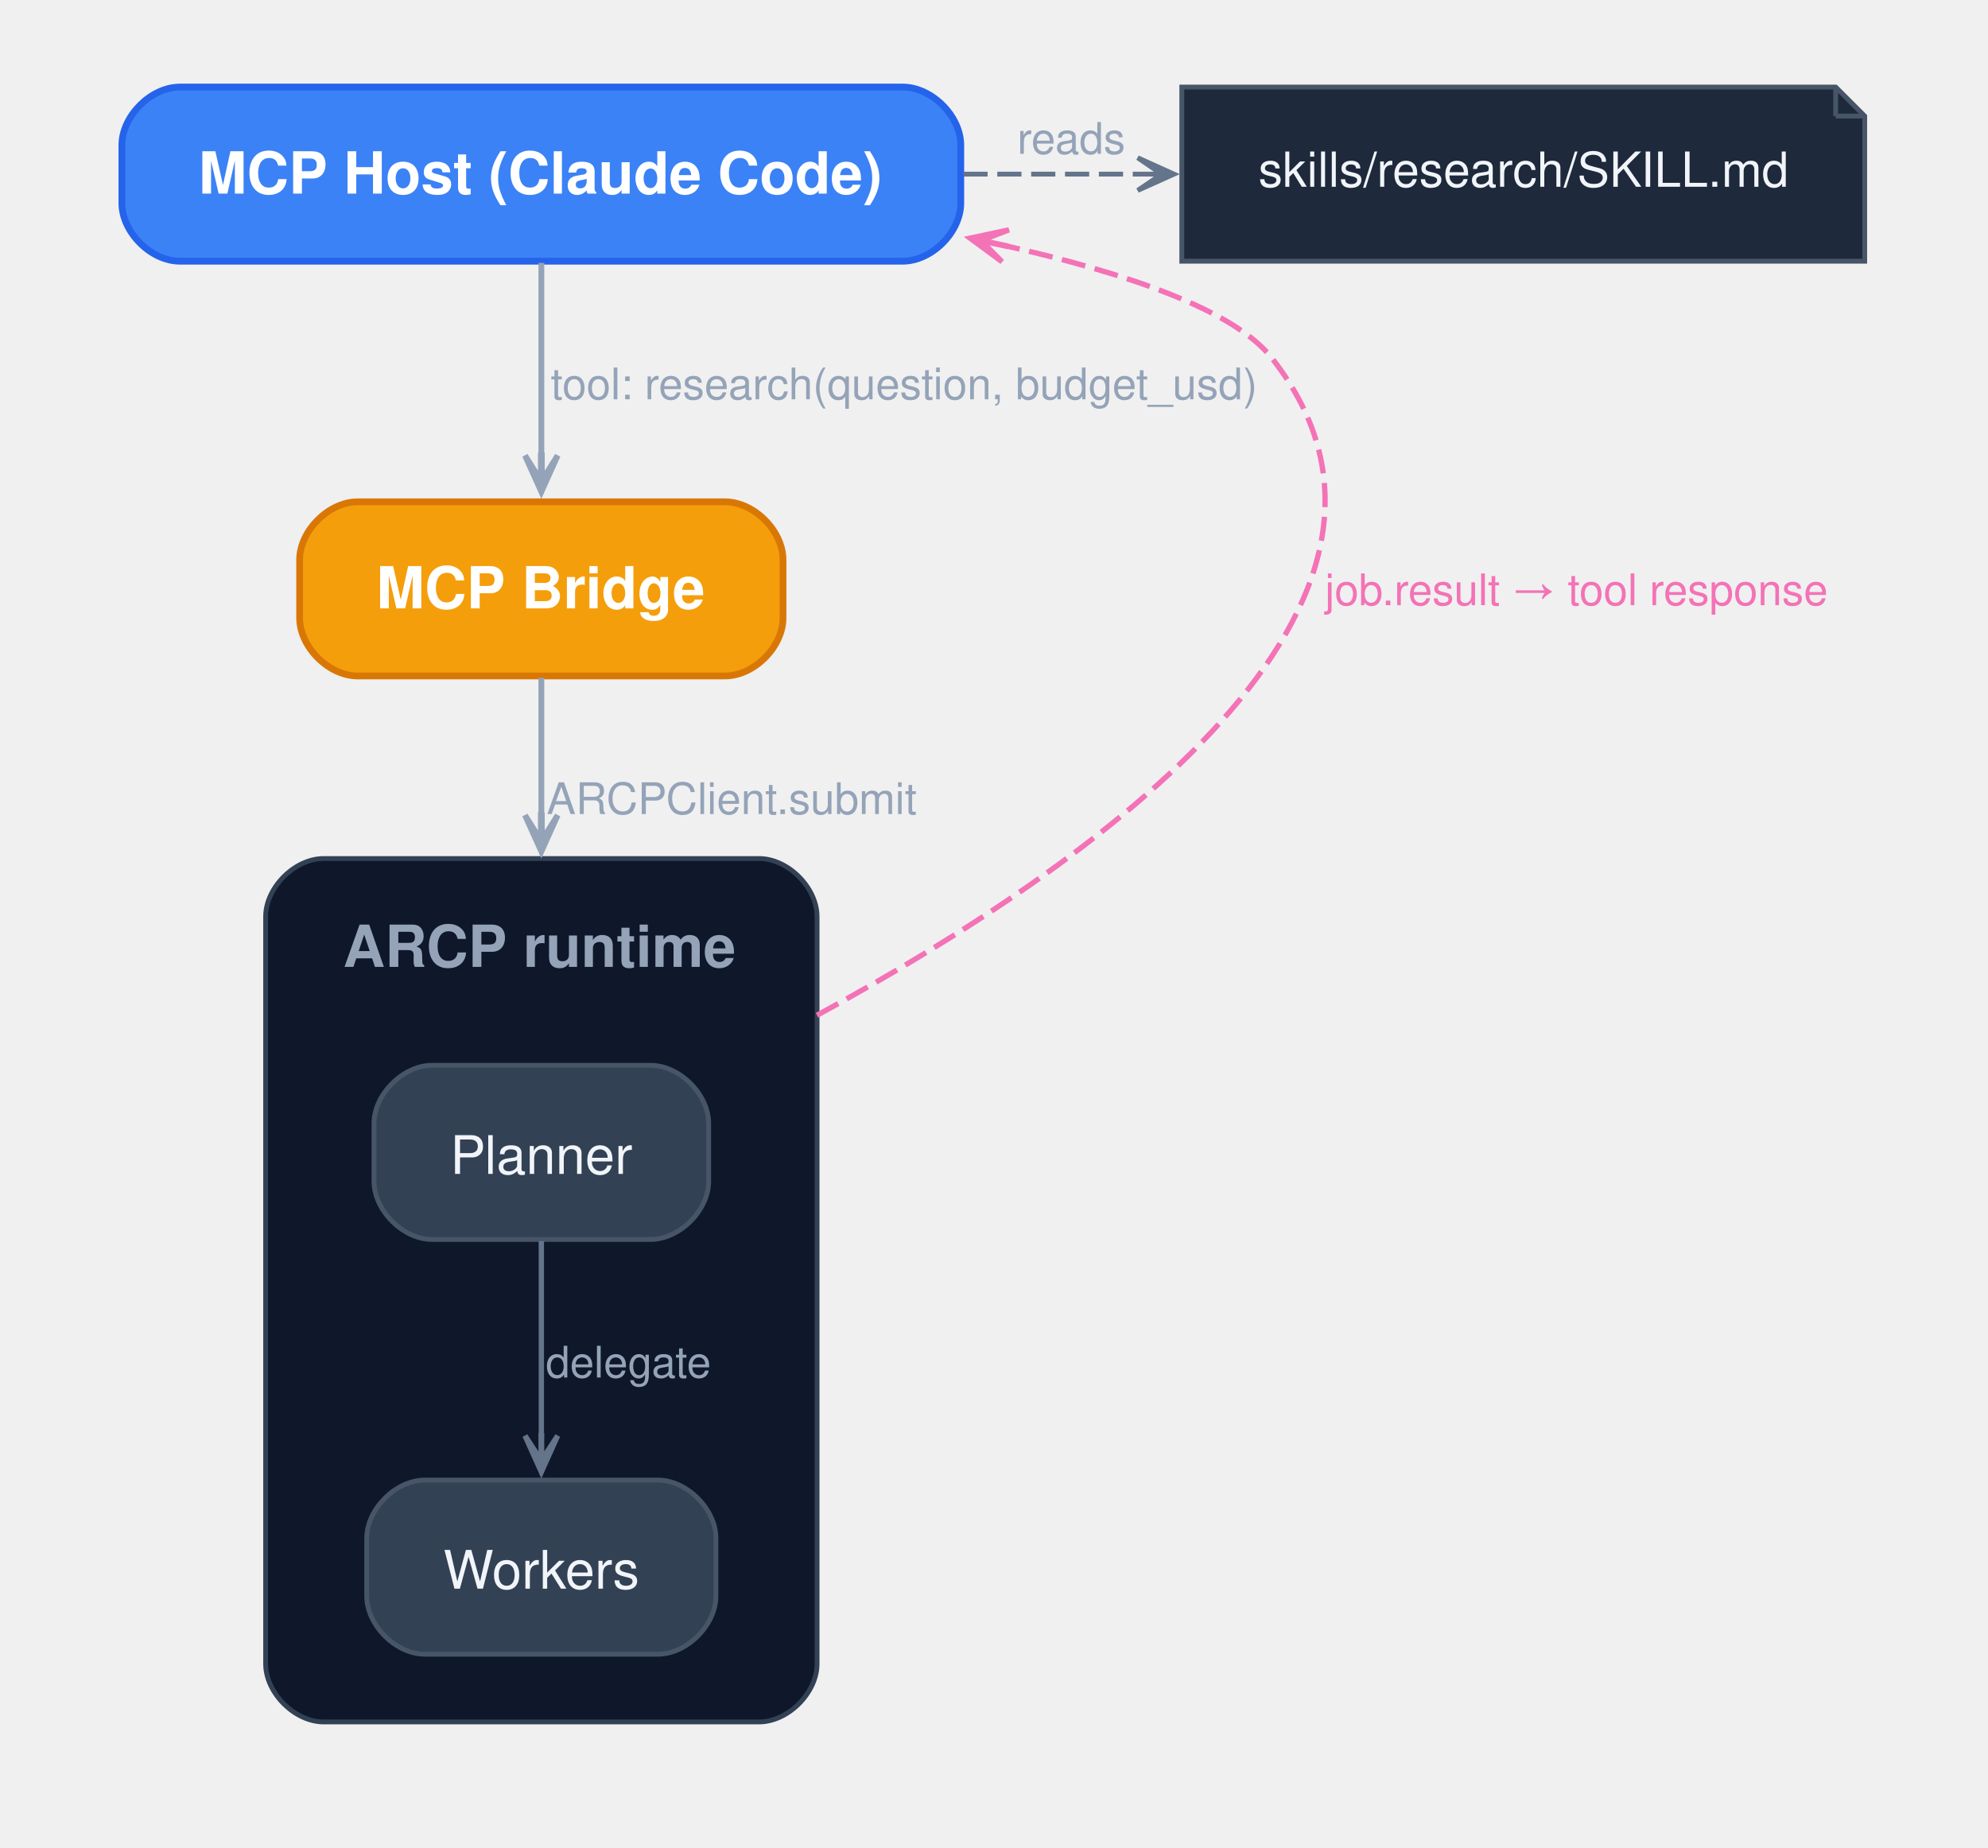
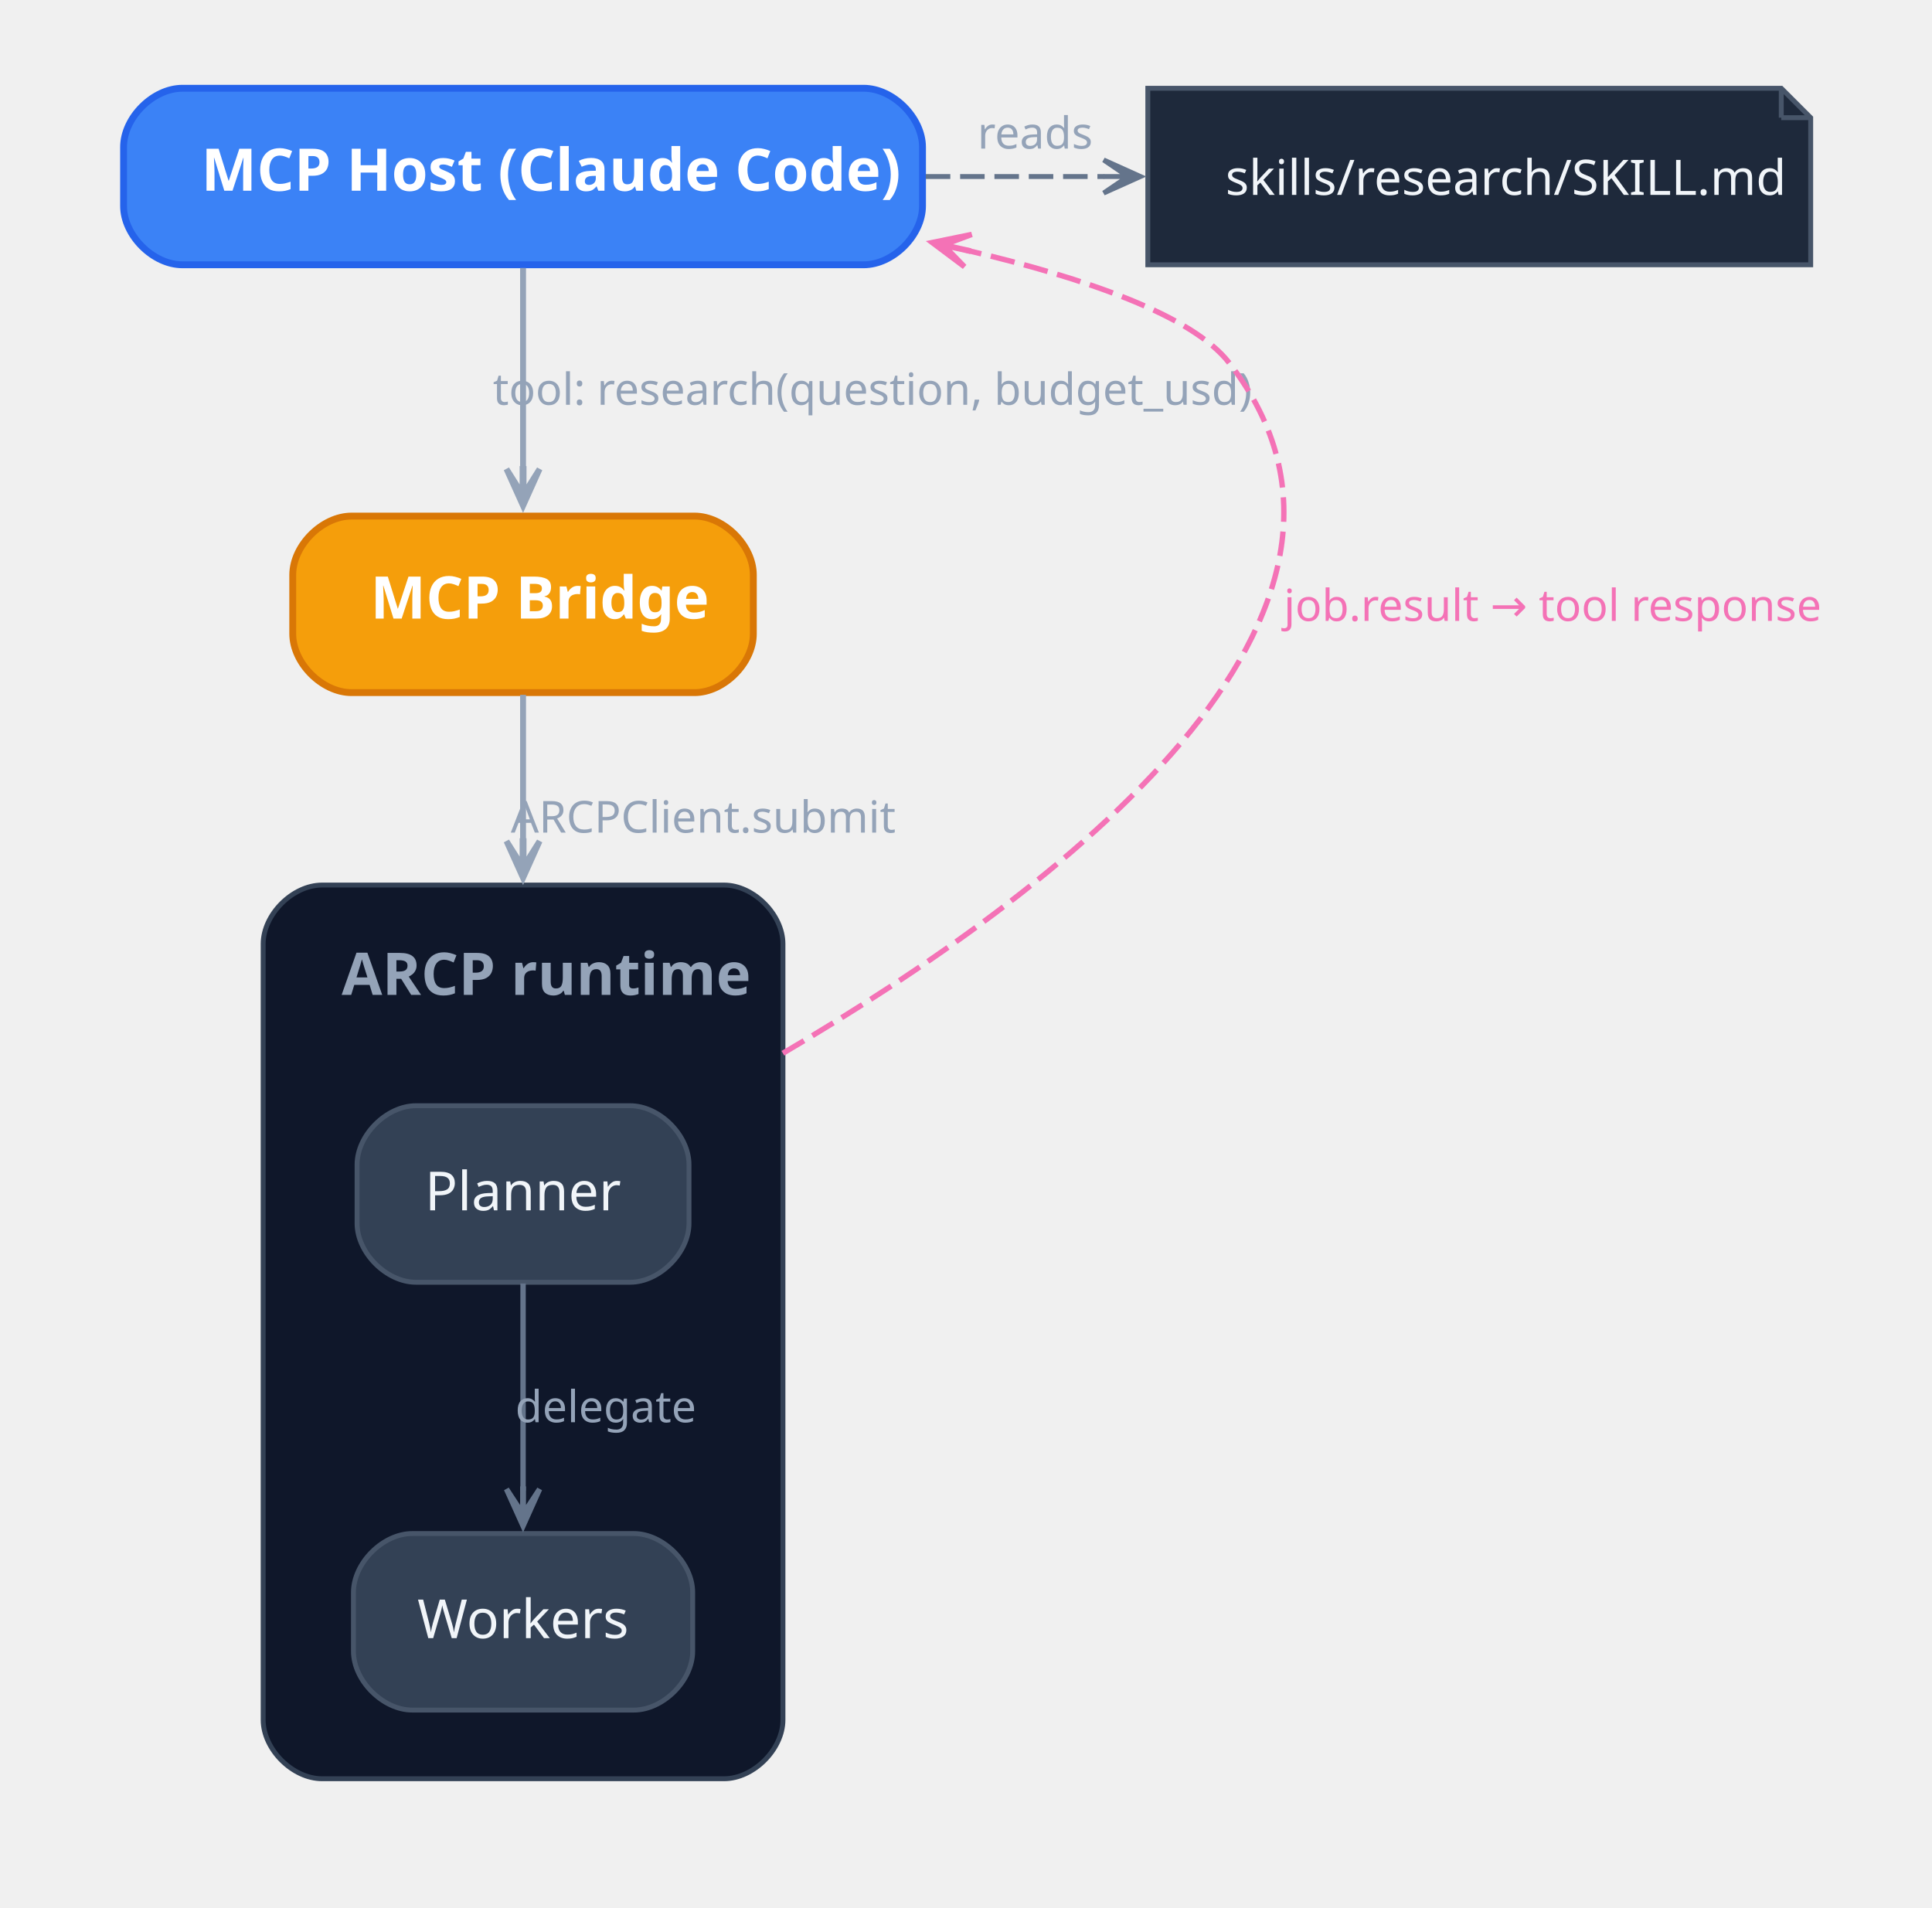
- <svg xmlns="http://www.w3.org/2000/svg" width="411pt" height="382pt" viewBox="0.00 0.00 411.00 382.00">
-   <g id="graph0" class="graph" transform="scale(1 1) rotate(0) translate(25.2 364)">
+ <svg xmlns="http://www.w3.org/2000/svg" width="394pt" height="389pt" viewBox="0.00 0.00 394.00 389.00">
+   <g id="graph0" class="graph" transform="scale(1 1) rotate(0) translate(25.2 370.75)">
    <g id="clust1" class="cluster">
-       <path fill="#0f172a" stroke="#334155" d="M41.72,-8C41.72,-8 131.72,-8 131.72,-8 137.72,-8 143.72,-14 143.72,-20 143.72,-20 143.72,-174.5 143.72,-174.5 143.72,-180.5 137.72,-186.5 131.72,-186.5 131.72,-186.5 41.72,-186.5 41.72,-186.5 35.71,-186.5 29.72,-180.5 29.72,-174.5 29.72,-174.5 29.72,-20 29.72,-20 29.72,-14 35.72,-8 41.72,-8" />
-       <text xml:space="preserve" text-anchor="start" x="45.72" y="-164.1" font-family="Helvetica,sans-Serif" font-weight="bold" font-size="12.00" fill="#94a3b8">ARCP runtime</text>
+       <path fill="#0f172a" stroke="#334155" d="M40.47,-8C40.47,-8 122.47,-8 122.47,-8 128.47,-8 134.47,-14 134.47,-20 134.47,-20 134.47,-178.25 134.47,-178.25 134.47,-184.25 128.47,-190.25 122.47,-190.25 122.47,-190.25 40.47,-190.25 40.47,-190.25 34.47,-190.25 28.47,-184.25 28.47,-178.25 28.47,-178.25 28.47,-20 28.47,-20 28.47,-14 34.47,-8 40.47,-8" />
+       <text xml:space="preserve" text-anchor="start" x="44.47" y="-167.85" font-family="TT Commons Pro Trial" font-weight="bold" font-size="12.00" fill="#94a3b8">ARCP runtime</text>
    </g>
    <g id="node1" class="node">
-       <path fill="#3b82f6" stroke="#2563eb" stroke-width="1.4" d="M161.43,-346C161.43,-346 12,-346 12,-346 6,-346 0,-340 0,-334 0,-334 0,-322 0,-322 0,-316 6,-310 12,-310 12,-310 161.43,-310 161.43,-310 167.43,-310 173.43,-316 173.43,-322 173.43,-322 173.43,-334 173.43,-334 173.43,-340 167.43,-346 161.43,-346" />
-       <text xml:space="preserve" text-anchor="start" x="15.84" y="-323.98" font-family="Helvetica,sans-Serif" font-weight="bold" font-size="12.00" fill="white">MCP Host (Claude Code)</text>
+       <path fill="#3b82f6" stroke="#2563eb" stroke-width="1.4" d="M150.93,-352.75C150.93,-352.75 12,-352.75 12,-352.75 6,-352.75 0,-346.75 0,-340.75 0,-340.75 0,-328.75 0,-328.75 0,-322.75 6,-316.75 12,-316.75 12,-316.75 150.93,-316.75 150.93,-316.75 156.93,-316.75 162.93,-322.75 162.93,-328.75 162.93,-328.75 162.93,-340.75 162.93,-340.75 162.93,-346.75 156.93,-352.75 150.93,-352.75" />
+       <text xml:space="preserve" text-anchor="start" x="15.84" y="-331.85" font-family="TT Commons Pro Trial" font-weight="bold" font-size="12.00" fill="white">MCP Host (Claude Code)</text>
    </g>
    <g id="node2" class="node">
-       <path fill="#f59e0b" stroke="#d97706" stroke-width="1.4" d="M124.68,-260.25C124.68,-260.25 48.75,-260.25 48.75,-260.25 42.75,-260.25 36.75,-254.25 36.75,-248.25 36.75,-248.25 36.75,-236.25 36.75,-236.25 36.75,-230.25 42.75,-224.25 48.75,-224.25 48.75,-224.25 124.68,-224.25 124.68,-224.25 130.68,-224.25 136.68,-230.25 136.68,-236.25 136.68,-236.25 136.68,-248.25 136.68,-248.25 136.68,-254.25 130.68,-260.25 124.68,-260.25" />
-       <text xml:space="preserve" text-anchor="start" x="52.59" y="-238.22" font-family="Helvetica,sans-Serif" font-weight="bold" font-size="12.00" fill="white">MCP Bridge</text>
+       <path fill="#f59e0b" stroke="#d97706" stroke-width="1.4" d="M116.43,-265.5C116.43,-265.5 46.5,-265.5 46.5,-265.5 40.5,-265.5 34.5,-259.5 34.5,-253.5 34.5,-253.5 34.5,-241.5 34.5,-241.5 34.5,-235.5 40.5,-229.5 46.5,-229.5 46.5,-229.5 116.43,-229.5 116.43,-229.5 122.43,-229.5 128.43,-235.5 128.43,-241.5 128.43,-241.5 128.43,-253.5 128.43,-253.5 128.43,-259.5 122.43,-265.5 116.43,-265.5" />
+       <text xml:space="preserve" text-anchor="start" x="50.34" y="-244.6" font-family="TT Commons Pro Trial" font-weight="bold" font-size="12.00" fill="white">MCP Bridge</text>
    </g>
    <g id="edge3" class="edge">
-       <path fill="none" stroke="#94a3b8" stroke-width="1.2" d="M86.72,-309.65C86.72,-298.05 86.72,-282.57 86.72,-269.48" />
-       <polygon fill="#94a3b8" stroke="#94a3b8" stroke-width="1.2" points="86.72,-262.33 90.09,-269.83 86.82,-264.62 86.82,-269.83 86.72,-269.83 86.62,-269.83 86.62,-264.62 83.34,-269.83 86.72,-262.33" />
-       <text xml:space="preserve" text-anchor="middle" x="161.72" y="-281.45" font-family="Helvetica,sans-Serif" font-size="9.00" fill="#94a3b8">tool: research(question, budget_usd)</text>
+       <path fill="none" stroke="#94a3b8" stroke-width="1.2" d="M81.47,-316.09C81.47,-304.2 81.47,-288.31 81.47,-274.93" />
+       <polygon fill="#94a3b8" stroke="#94a3b8" stroke-width="1.2" points="81.47,-267.6 84.84,-275.1 81.57,-269.89 81.57,-275.1 81.47,-275.1 81.37,-275.1 81.37,-269.89 78.09,-275.1 81.47,-267.6" />
+       <text xml:space="preserve" text-anchor="middle" x="152.72" y="-288.2" font-family="TT Commons Pro Trial" font-size="9.00" fill="#94a3b8">tool: research(question, budget_usd)</text>
    </g>
    <g id="node3" class="node">
-       <polygon fill="#1e293b" stroke="#475569" points="354.31,-346 219.13,-346 219.13,-310 360.31,-310 360.31,-340 354.31,-346" />
-       <polyline fill="none" stroke="#475569" points="354.31,-346 354.31,-340" />
-       <polyline fill="none" stroke="#475569" points="360.31,-340 354.31,-340" />
-       <text xml:space="preserve" text-anchor="start" x="234.97" y="-325.38" font-family="Helvetica,sans-Serif" font-size="10.00" fill="#f1f5f9">skills/research/SKILL.md</text>
+       <polygon fill="#1e293b" stroke="#475569" points="338.06,-352.75 208.88,-352.75 208.88,-316.75 344.06,-316.75 344.06,-346.75 338.06,-352.75" />
+       <polyline fill="none" stroke="#475569" points="338.06,-352.75 338.06,-346.75" />
+       <polyline fill="none" stroke="#475569" points="344.06,-346.75 338.06,-346.75" />
+       <text xml:space="preserve" text-anchor="start" x="224.72" y="-331" font-family="TT Commons Pro Trial" font-size="10.00" fill="#f1f5f9">skills/research/SKILL.md</text>
    </g>
    <g id="edge2" class="edge">
-       <path fill="none" stroke="#64748b" stroke-dasharray="5,2" d="M173.98,-328C186,-328 198.29,-328 210.16,-328" />
-       <polygon fill="#64748b" stroke="#64748b" points="217.51,-328 210.01,-331.38 214.97,-328 210.01,-328 210.01,-328 210.01,-328 214.97,-328 210.01,-324.63 217.51,-328" />
-       <text xml:space="preserve" text-anchor="middle" x="196.28" y="-332.2" font-family="Helvetica,sans-Serif" font-size="9.00" fill="#94a3b8">reads</text>
+       <path fill="none" stroke="#64748b" stroke-dasharray="5,2" d="M163.6,-334.75C175.66,-334.75 188.04,-334.75 199.98,-334.75" />
+       <polygon fill="#64748b" stroke="#64748b" points="207.37,-334.75 199.87,-338.13 204.84,-334.75 199.87,-334.75 199.87,-334.75 199.87,-334.75 204.84,-334.75 199.87,-331.38 207.37,-334.75" />
+       <text xml:space="preserve" text-anchor="middle" x="185.9" y="-340.45" font-family="TT Commons Pro Trial" font-size="9.00" fill="#94a3b8">reads</text>
    </g>
    <g id="node4" class="node">
-       <path fill="#334155" stroke="#475569" d="M109.31,-143.75C109.31,-143.75 64.12,-143.75 64.12,-143.75 58.12,-143.75 52.12,-137.75 52.12,-131.75 52.12,-131.75 52.12,-119.75 52.12,-119.75 52.12,-113.75 58.12,-107.75 64.12,-107.75 64.12,-107.75 109.31,-107.75 109.31,-107.75 115.31,-107.75 121.31,-113.75 121.31,-119.75 121.31,-119.75 121.31,-131.75 121.31,-131.75 121.31,-137.75 115.31,-143.75 109.31,-143.75" />
-       <text xml:space="preserve" text-anchor="middle" x="86.72" y="-121.3" font-family="Helvetica,sans-Serif" font-size="11.00" fill="#f1f5f9">Planner</text>
+       <path fill="#334155" stroke="#475569" d="M103.31,-145.25C103.31,-145.25 59.62,-145.25 59.62,-145.25 53.62,-145.25 47.62,-139.25 47.62,-133.25 47.62,-133.25 47.62,-121.25 47.62,-121.25 47.62,-115.25 53.62,-109.25 59.62,-109.25 59.62,-109.25 103.31,-109.25 103.31,-109.25 109.31,-109.25 115.31,-115.25 115.31,-121.25 115.31,-121.25 115.31,-133.25 115.31,-133.25 115.31,-139.25 109.31,-145.25 103.31,-145.25" />
+       <text xml:space="preserve" text-anchor="middle" x="81.47" y="-123.92" font-family="TT Commons Pro Trial" font-size="11.00" fill="#f1f5f9">Planner</text>
    </g>
    <g id="edge4" class="edge">
-       <path fill="none" stroke="#94a3b8" stroke-width="1.2" d="M86.72,-223.86C86.72,-215.91 86.72,-205.94 86.72,-195.42" />
-       <polygon fill="#94a3b8" stroke="#94a3b8" stroke-width="1.2" points="86.72,-187.96 90.09,-195.46 86.82,-190.25 86.82,-195.46 86.72,-195.46 86.62,-195.46 86.62,-190.25 83.34,-195.46 86.72,-187.96" />
-       <text xml:space="preserve" text-anchor="middle" x="126.09" y="-195.7" font-family="Helvetica,sans-Serif" font-size="9.00" fill="#94a3b8">ARCPClient.submit</text>
+       <path fill="none" stroke="#94a3b8" stroke-width="1.2" d="M81.47,-229.05C81.47,-220.7 81.47,-210.08 81.47,-198.89" />
+       <polygon fill="#94a3b8" stroke="#94a3b8" stroke-width="1.2" points="81.47,-191.71 84.84,-199.21 81.57,-194 81.57,-199.21 81.47,-199.21 81.37,-199.21 81.37,-194 78.09,-199.21 81.47,-191.71" />
+       <text xml:space="preserve" text-anchor="middle" x="118.22" y="-200.95" font-family="TT Commons Pro Trial" font-size="9.00" fill="#94a3b8">ARCPClient.submit</text>
    </g>
    <g id="edge5" class="edge">
-       <path fill="none" stroke="#f472b6" stroke-width="1.1" stroke-dasharray="5,2" d="M143.71,-154.1C201.57,-185.57 277.4,-239.42 237.72,-290 229.93,-299.92 207.71,-307.53 182.64,-313.19" />
-       <polygon fill="#f472b6" stroke="#f472b6" stroke-width="1.1" points="175.35,-314.76 181.97,-309.88 177.69,-314.2 182.67,-313.13 182.68,-313.18 182.69,-313.23 177.72,-314.3 183.39,-316.48 175.35,-314.76" />
-       <text xml:space="preserve" text-anchor="start" x="248.71" y="-238.88" font-family="Helvetica,sans-Serif" font-size="9.00" fill="#f472b6">job.result → tool response</text>
+       <path fill="none" stroke="#f472b6" stroke-width="1.1" stroke-dasharray="5,2" d="M134.46,-155.95C190.34,-188.8 265.18,-245.54 225.47,-296.75 217.97,-306.42 196.28,-314 171.94,-319.71" />
+       <polygon fill="#f472b6" stroke="#f472b6" stroke-width="1.1" points="164.91,-321.29 171.49,-316.35 167.25,-320.71 172.22,-319.6 172.23,-319.65 172.24,-319.7 167.27,-320.81 172.97,-322.94 164.91,-321.29" />
+       <text xml:space="preserve" text-anchor="start" x="236.61" y="-244.12" font-family="TT Commons Pro Trial" font-size="9.00" fill="#f472b6">job.result → tool response</text>
    </g>
    <g id="node5" class="node">
-       <path fill="#334155" stroke="#475569" d="M110.81,-58C110.81,-58 62.62,-58 62.62,-58 56.62,-58 50.62,-52 50.62,-46 50.62,-46 50.62,-34 50.62,-34 50.62,-28 56.62,-22 62.62,-22 62.62,-22 110.81,-22 110.81,-22 116.81,-22 122.81,-28 122.81,-34 122.81,-34 122.81,-46 122.81,-46 122.81,-52 116.81,-58 110.81,-58" />
-       <text xml:space="preserve" text-anchor="middle" x="86.72" y="-35.55" font-family="Helvetica,sans-Serif" font-size="11.00" fill="#f1f5f9">Workers</text>
+       <path fill="#334155" stroke="#475569" d="M104.06,-58C104.06,-58 58.88,-58 58.88,-58 52.88,-58 46.88,-52 46.88,-46 46.88,-46 46.88,-34 46.88,-34 46.88,-28 52.88,-22 58.88,-22 58.88,-22 104.06,-22 104.06,-22 110.06,-22 116.06,-28 116.06,-34 116.06,-34 116.06,-46 116.06,-46 116.06,-52 110.06,-58 104.06,-58" />
+       <text xml:space="preserve" text-anchor="middle" x="81.47" y="-36.67" font-family="TT Commons Pro Trial" font-size="11.00" fill="#f1f5f9">Workers</text>
    </g>
    <g id="edge1" class="edge">
-       <path fill="none" stroke="#64748b" stroke-width="1.1" d="M86.72,-107.4C86.72,-95.72 86.72,-80.11 86.72,-66.96" />
-       <polygon fill="#64748b" stroke="#64748b" stroke-width="1.1" points="86.72,-59.67 90.09,-67.17 86.77,-62.08 86.77,-67.17 86.72,-67.17 86.67,-67.17 86.67,-62.08 83.34,-67.17 86.72,-59.67" />
-       <text xml:space="preserve" text-anchor="middle" x="104.72" y="-79.2" font-family="Helvetica,sans-Serif" font-size="9.00" fill="#94a3b8">delegate</text>
+       <path fill="none" stroke="#64748b" stroke-width="1.1" d="M81.47,-109C81.47,-96.87 81.47,-80.42 81.47,-66.74" />
+       <polygon fill="#64748b" stroke="#64748b" stroke-width="1.1" points="81.47,-59.57 84.84,-67.07 81.52,-61.98 81.52,-67.07 81.47,-67.07 81.42,-67.07 81.42,-61.98 78.09,-67.07 81.47,-59.57" />
+       <text xml:space="preserve" text-anchor="middle" x="98.34" y="-80.7" font-family="TT Commons Pro Trial" font-size="9.00" fill="#94a3b8">delegate</text>
    </g>
  </g>
</svg>
